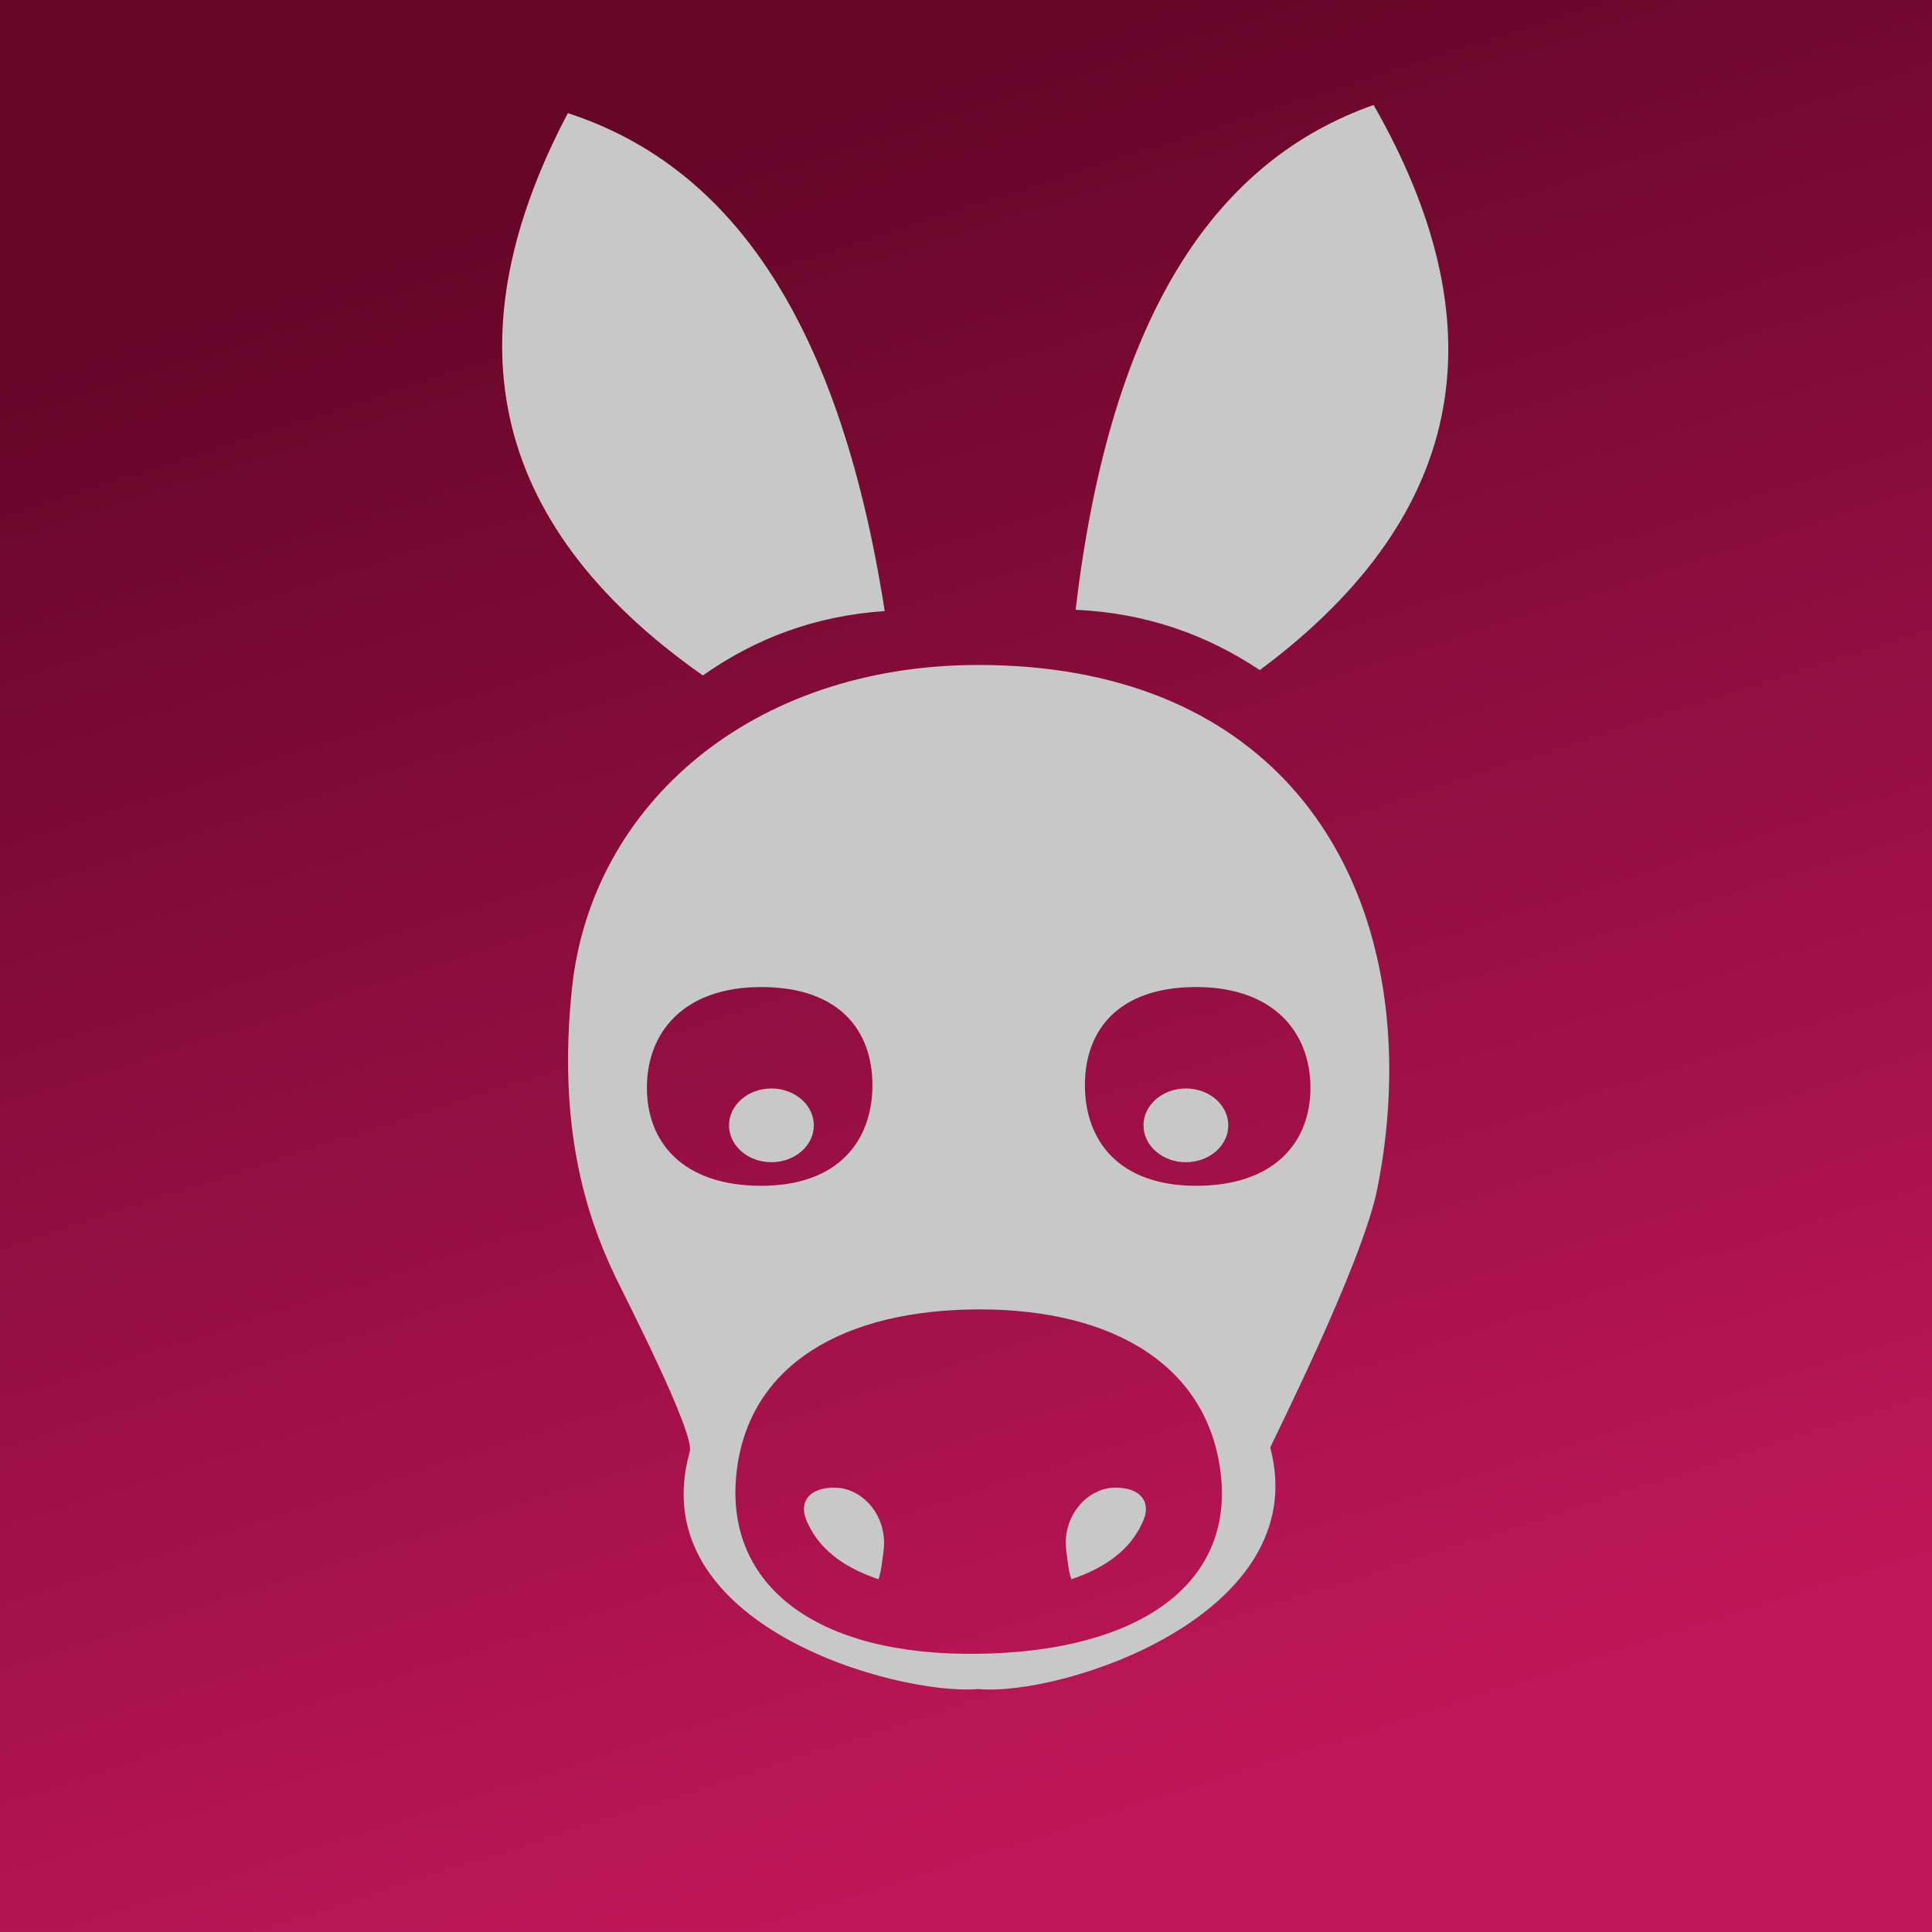
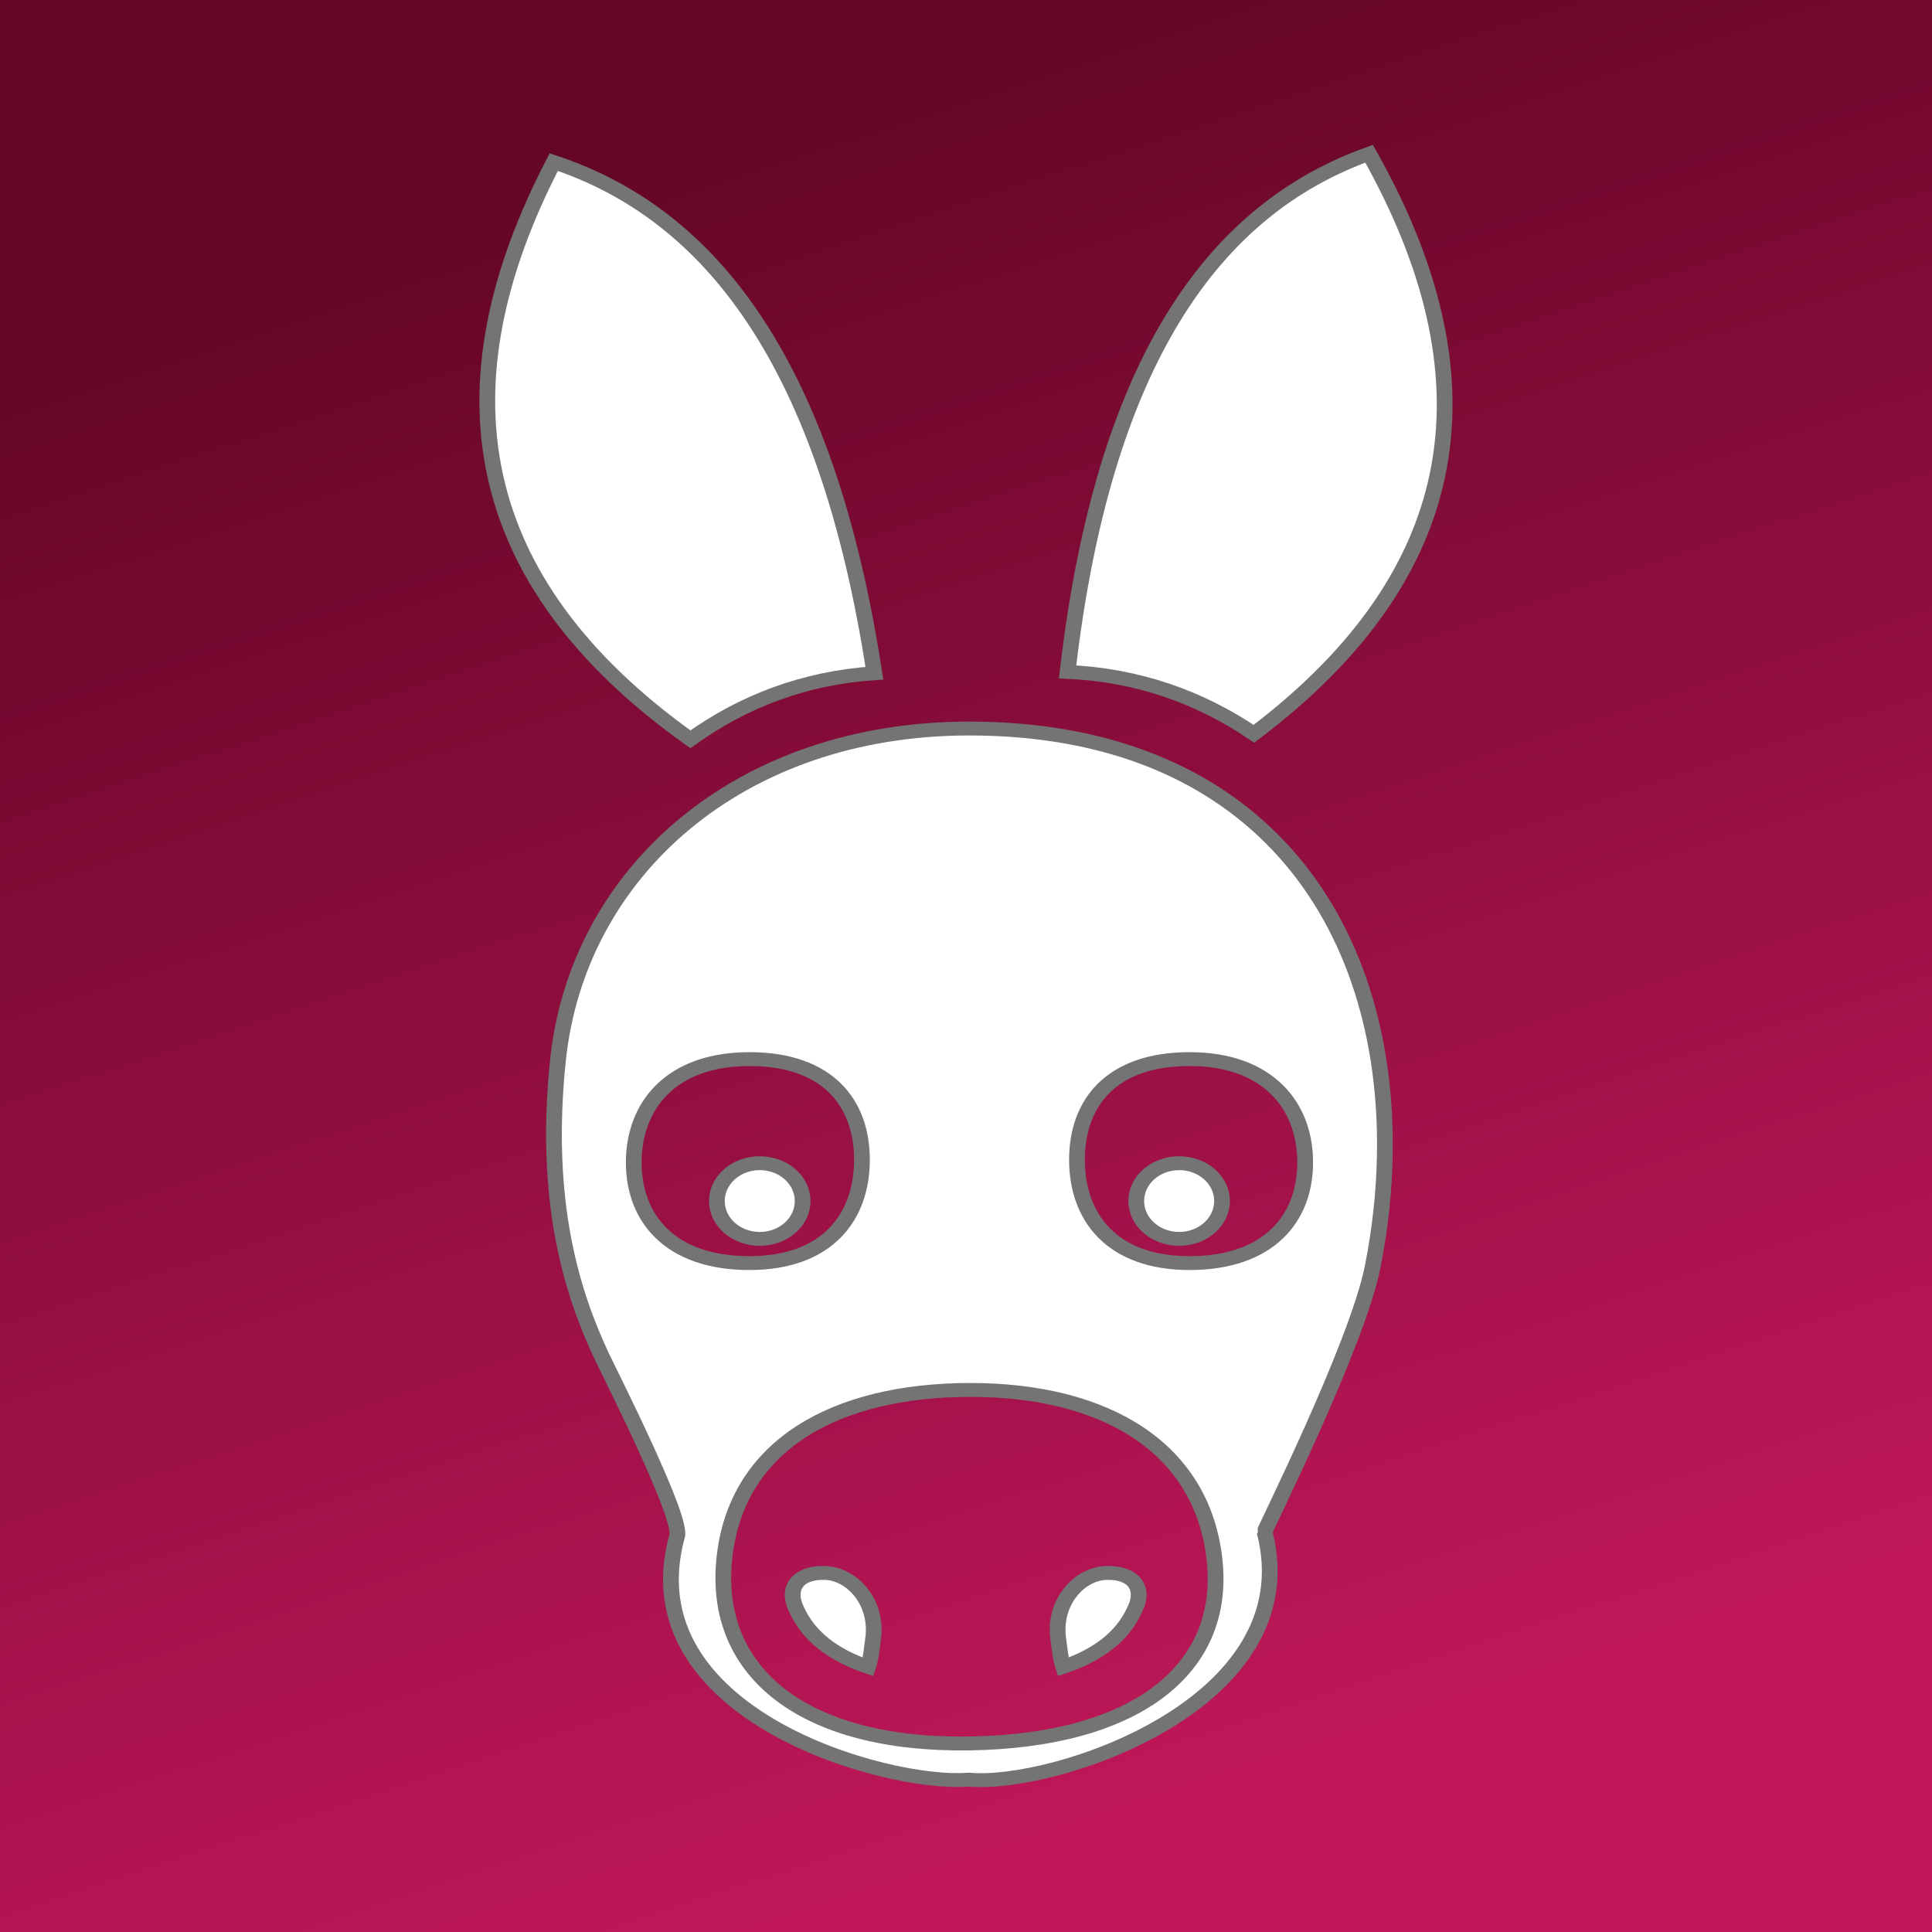
- <svg xmlns="http://www.w3.org/2000/svg" xmlns:xlink="http://www.w3.org/1999/xlink" width="120" height="120" viewBox="0 0 31.75 31.75" version="1.1" id="svg1">
-   <defs id="defs1">
-     <linearGradient xlink:href="#linearGradient1" id="linearGradient27" gradientUnits="userSpaceOnUse" x1="8.1" y1="4.143" x2="50.084" y2="119.495" gradientTransform="matrix(1.011906,0,0,1.026387,0.3843896,0.2047775)" />
-     <linearGradient id="linearGradient1">
-       <stop style="stop-color:#650627;stop-opacity:1;" offset="0" id="stop1" />
-       <stop style="stop-color:#bf1759;stop-opacity:1;" offset="1" id="stop2" />
+ <svg xmlns="http://www.w3.org/2000/svg" width="120" height="120" version="1.1" viewBox="0 0 120 120" xml:space="preserve" id="svg3">
+   <defs id="defs2">
+     <linearGradient id="linearGradient2" x1="8.1" x2="50.084" y1="4.143" y2="119.5" gradientUnits="userSpaceOnUse" gradientTransform="matrix(1.185831,0,0,1.15509,-6.70755,-9.034509)">
+       <stop stop-color="#650627" offset="0" id="stop1" />
+       <stop stop-color="#bf1759" offset="1" id="stop2" />
+     </linearGradient>
+     <clipPath id="clipPath28">
+       <rect x="-32.286" y="-7.905" width="122.76" height="139.16" rx="31.562" fill-rule="evenodd" id="rect2" />
+     </clipPath>
+     <linearGradient id="linearGradient2-7" x1="8.099" x2="50.084" y1="4.143" y2="119.5" gradientUnits="userSpaceOnUse" gradientTransform="matrix(0.9555373,0,0,0.8623165,30.85047,6.69209)">
+       <stop stop-color="#650627" offset="0" id="stop1-5" />
+       <stop stop-color="#bf1759" offset="1" id="stop2-3" />
    </linearGradient>
  </defs>
-   <g id="layer1">
-     <g id="g1" transform="translate(-0.2116234,-0.4578867)">
-       <g id="g27" transform="matrix(0.255601,0,0,0.2222908,8.463904,2.182993)" style="stroke:none;stroke-width:0;stroke-dasharray:none">
-         <rect style="fill:url(#linearGradient27);stroke:none;stroke-width:0;stroke-linecap:round;stroke-dasharray:none;stroke-opacity:0.32" id="rect27" width="124.217" height="142.831" x="-32.286" y="-7.761" />
-         <path fill-rule="evenodd" clip-rule="evenodd" d="m 30.628,41.4 c 18.176,0 26.655,13.815 26.401,30.692 -0.039,2.664 -0.298,5.369 -0.769,8.064 -0.988,5.65 -6.903,19.02 -6.873,19.107 2.835,12.372 -13.379,18.415 -18.779,17.847 C 25.41,117.609 8.944,112.411 12.056,99.583 12.459,98.315 7.921,88.165 7.291,86.659 5.326,81.956 3.562,75.366 4.492,65.282 5.74,51.749 16.012,41.4 30.628,41.4 Z m 10.491,63.516 c 0.731,-1.623 -0.08,-2.756 -1.794,-2.693 -1.73,0.064 -3.387,2.143 -3.041,4.791 0.085,0.652 0.116,1.316 0.312,1.975 1.128,-0.432 2.072,-0.988 2.83,-1.672 0.748,-0.674 1.313,-1.475 1.693,-2.401 z M 17.313,72.709 c 1.505,0 2.725,1.221 2.725,2.725 0,1.506 -1.22,2.727 -2.725,2.727 -1.505,0 -2.726,-1.221 -2.726,-2.727 0,-1.504 1.221,-2.725 2.726,-2.725 z m 26.648,0 c -1.506,0 -2.726,1.221 -2.726,2.725 0,1.506 1.22,2.727 2.726,2.727 1.505,0 2.725,-1.221 2.725,-2.727 0,-1.504 -1.22,-2.725 -2.725,-2.725 z m -24.286,32.207 c -0.732,-1.623 0.08,-2.756 1.793,-2.693 1.731,0.064 3.387,2.143 3.041,4.791 -0.084,0.652 -0.116,1.316 -0.312,1.975 -1.128,-0.432 -2.073,-0.988 -2.83,-1.672 -0.747,-0.674 -1.312,-1.475 -1.692,-2.401 z M 44.622,65.211 c -5.013,0 -7.154,3.193 -7.154,7.252 0,4.057 2.142,7.441 7.154,7.441 5.012,0 7.347,-3.193 7.347,-7.25 0,-4.058 -2.335,-7.443 -7.347,-7.443 z m -20.136,68.519 c -56.772,-141.635 -56.772,-141.635 0,0 z M 30.698,89.041 c 8.602,0 14.718,4.168 15.509,12.203 0.791,8.035 -5.139,13.082 -15.575,13.26 -10.438,0.18 -16.3,-5.051 -15.576,-13.26 0.724,-8.209 7.04,-12.203 15.642,-12.203 z M 16.652,65.211 c 5.012,0 7.154,3.193 7.154,7.252 0,4.057 -2.142,7.441 -7.154,7.441 -5.012,0 -7.346,-3.193 -7.346,-7.25 0,-4.058 2.334,-7.443 7.346,-7.443 z M 24.596,37.416 C 20.155,37.759 16.291,39.422 12.907,42.177 -1.242,30.755 -3.15,16.685 4.224,0.603 c 9.987,3.743 17.352,14.48 20.372,36.813 z m 12.276,-0.095 c 4.45,0.229 8.366,1.792 11.84,4.458 C 62.48,29.999 63.928,15.885 56.03,0 46.171,3.999 39.16,14.92 36.872,37.321 Z" id="path27" style="fill:#c8c8c8;fill-opacity:1;stroke:none;stroke-width:0;stroke-dasharray:none;stroke-opacity:1" />
-       </g>
-     </g>
-   </g>
+   <rect x="0" y="0" width="120" height="120" fill="url(#linearGradient2)" stroke="#202020" stroke-linecap="round" stroke-opacity="0.32" stroke-width="0.908" id="rect3" style="fill:url(#linearGradient2-7);stroke:none;stroke-width:0.908;stroke-dasharray:none;stroke-opacity:1" />
+   <path d="m 29.305,44.569 c 18.176,0 26.655,13.815 26.401,30.692 -0.039,2.664 -0.298,5.369 -0.769,8.064 -0.988,5.65 -6.903,19.02 -6.873,19.107 2.835,12.372 -13.379,18.415 -18.779,17.847 -5.198,0.5 -21.663,-4.698 -18.552,-17.527 0.403,-1.268 -4.135,-11.418 -4.765,-12.924 -1.965,-4.703 -3.729,-11.293 -2.799,-21.377 1.248,-13.533 11.52,-23.882 26.136,-23.882 z m 10.491,63.516 c 0.731,-1.623 -0.08,-2.756 -1.794,-2.693 -1.73,0.064 -3.387,2.143 -3.041,4.791 0.085,0.652 0.116,1.316 0.312,1.975 1.128,-0.432 2.072,-0.988 2.83,-1.672 0.748,-0.674 1.313,-1.475 1.693,-2.401 z m -23.806,-32.207 c 1.505,0 2.725,1.221 2.725,2.725 0,1.506 -1.22,2.727 -2.725,2.727 -1.505,0 -2.726,-1.221 -2.726,-2.727 0,-1.504 1.221,-2.725 2.726,-2.725 z m 26.648,0 c -1.506,0 -2.726,1.221 -2.726,2.725 0,1.506 1.22,2.727 2.726,2.727 1.505,0 2.725,-1.221 2.725,-2.727 0,-1.504 -1.22,-2.725 -2.725,-2.725 z m -24.286,32.207 c -0.732,-1.623 0.08,-2.756 1.793,-2.693 1.731,0.064 3.387,2.143 3.041,4.791 -0.084,0.652 -0.116,1.316 -0.312,1.975 -1.128,-0.432 -2.073,-0.988 -2.83,-1.672 -0.747,-0.674 -1.312,-1.475 -1.692,-2.401 z m 24.947,-39.705 c -5.013,0 -7.154,3.193 -7.154,7.252 0,4.057 2.142,7.441 7.154,7.441 5.012,0 7.347,-3.193 7.347,-7.25 0,-4.058 -2.335,-7.443 -7.347,-7.443 z m -13.924,23.83 c 8.602,0 14.718,4.168 15.509,12.203 0.791,8.035 -5.139,13.082 -15.575,13.26 -10.438,0.18 -16.3,-5.051 -15.576,-13.26 0.724,-8.209 7.04,-12.203 15.642,-12.203 z m -14.046,-23.83 c 5.012,0 7.154,3.193 7.154,7.252 0,4.057 -2.142,7.441 -7.154,7.441 -5.012,0 -7.346,-3.193 -7.346,-7.25 0,-4.058 2.334,-7.443 7.346,-7.443 z m 7.944,-27.795 c -4.441,0.343 -8.305,2.006 -11.689,4.761 -14.149,-11.422 -16.057,-25.492 -8.683,-41.574 9.987,3.743 17.352,14.48 20.372,36.813 z m 12.276,-0.095 c 4.45,0.229 8.366,1.792 11.84,4.458 13.768,-11.78 15.216,-25.894 7.318,-41.779 -9.859,3.999 -16.87,14.92 -19.158,37.321 z" clip-rule="evenodd" fill="#ffffff" fill-rule="evenodd" stroke="#747474" stroke-width="1" id="path3" transform="matrix(0.9775171,0,0,0.86232,31.55994,6.817)" />
</svg>
